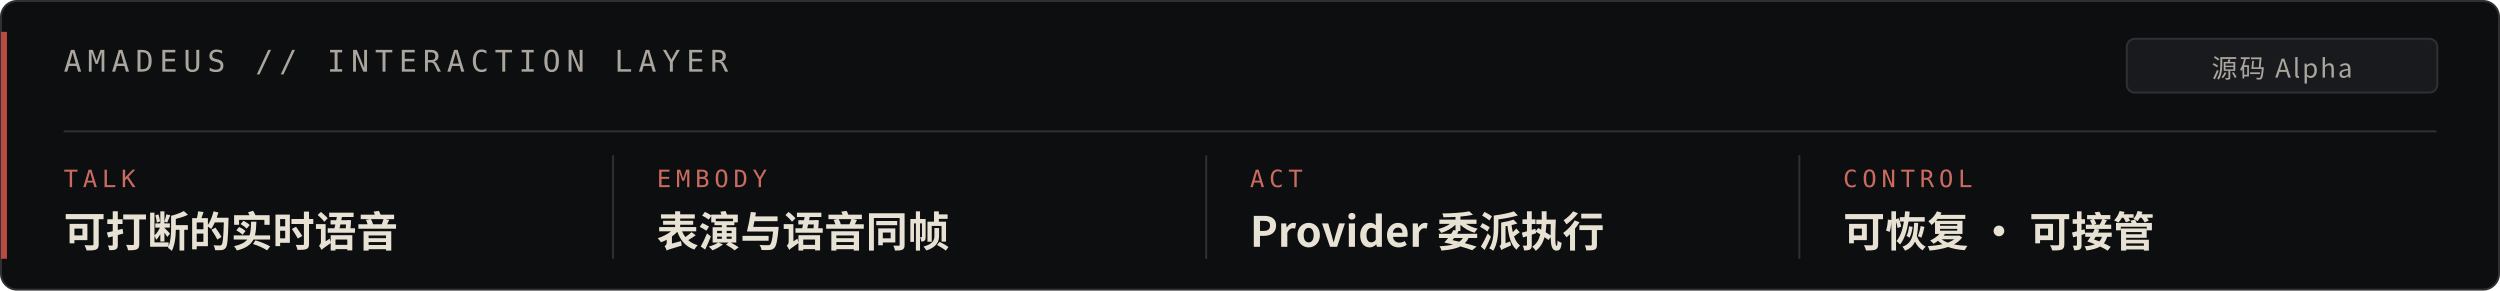
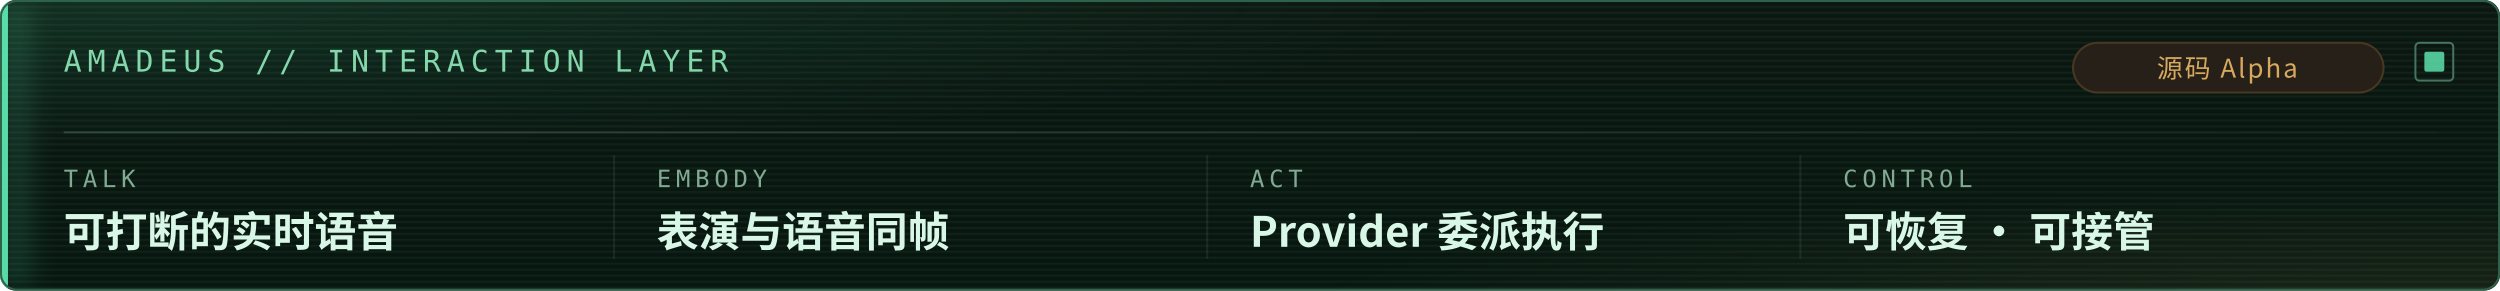
<svg xmlns="http://www.w3.org/2000/svg" viewBox="12 12 1256 146" width="1256" height="146" role="img" aria-label="Amadeus 运行时四层：可打断的实时语音、表演与语音同帧、Provider 委派执行、可恢复可接管">
-   <style>
-     .mono{font-family:ui-monospace,SFMono-Regular,"SF Mono",Menlo,Consolas,"DejaVu Sans Mono",monospace}
-     .body{font-family:"PingFang SC","Microsoft YaHei","Hiragino Sans GB","Noto Sans CJK SC",sans-serif}
-   </style>
-   <rect x="12.5" y="12.5" width="1255" height="145" rx="8" fill="#0d0e10" stroke="#303033" />
-   <path d="M14 28V142" stroke="#b94b43" stroke-width="3" />
-   <text class="mono" x="44" y="48" font-size="15" letter-spacing="3" fill="#aaa69e">AMADEUS // INTERACTION LAYER</text>
-   <rect x="1080.5" y="31.5" width="156" height="27" rx="4" fill="#191a1d" stroke="#303033" />
-   <text class="body" x="1158.5" y="51" font-size="13" letter-spacing="1" fill="#aaa69e" text-anchor="middle">源码 Alpha</text>
-   <path d="M44 78H1236 M320 90V142 M618 90V142 M916 90V142" stroke="#303033" />
-   <text class="mono" x="44" y="106" font-size="12" letter-spacing="2.4" fill="#cb6b60">TALK</text>
-   <text class="body" x="44" y="136" font-size="21" font-weight="600" fill="#e8e2d4">可打断的实时语音</text>
-   <text class="mono" x="342" y="106" font-size="12" letter-spacing="2.4" fill="#cb6b60">EMBODY</text>
-   <text class="body" x="342" y="136" font-size="21" font-weight="600" fill="#e8e2d4">表演与语音同帧</text>
-   <text class="mono" x="640" y="106" font-size="12" letter-spacing="2.4" fill="#cb6b60">ACT</text>
-   <text class="body" x="640" y="136" font-size="21" font-weight="600" fill="#e8e2d4">Provider 委派执行</text>
-   <text class="mono" x="938" y="106" font-size="12" letter-spacing="2.4" fill="#cb6b60">CONTROL</text>
-   <text class="body" x="938" y="136" font-size="21" font-weight="600" fill="#e8e2d4">可恢复 · 可接管</text>
+   <defs>
+     <linearGradient id="s_panel" x1="0" y1="0" x2="0" y2="1">
+       <stop offset="0" stop-color="#0b1711" />
+       <stop offset="1" stop-color="#061710" />
+     </linearGradient>
+     <linearGradient id="s_hair" x1="0" y1="0" x2="1" y2="0">
+       <stop offset="0" stop-color="#a8cdb8" stop-opacity=".22" />
+       <stop offset="1" stop-color="#a8cdb8" stop-opacity=".03" />
+     </linearGradient>
+     <radialGradient id="s_wash" cx="6%" cy="0%" r="52%">
+       <stop offset="0" stop-color="#39c98d" stop-opacity=".14" />
+       <stop offset="1" stop-color="#39c98d" stop-opacity="0" />
+     </radialGradient>
+     <radialGradient id="s_tung" cx="97%" cy="110%" r="46%">
+       <stop offset="0" stop-color="#d7a95f" stop-opacity=".10" />
+       <stop offset="1" stop-color="#d7a95f" stop-opacity="0" />
+     </radialGradient>
+     <pattern id="s_scan" width="3" height="3" patternUnits="userSpaceOnUse">
+       <rect width="3" height="1" fill="#b6f9d5" opacity=".05" />
+     </pattern>
+     <filter id="s_soft" x="-80%" y="-80%" width="260%" height="260%">
+       <feGaussianBlur stdDeviation="6" />
+     </filter>
+     <clipPath id="s_frame">
+       <rect x="12" y="12" width="1256" height="146" rx="8" />
+     </clipPath>
+     <style>
+       .mono{font-family:ui-monospace,SFMono-Regular,"SF Mono",Menlo,Consolas,"DejaVu Sans Mono",monospace}
+       .cjk{font-family:"PingFang SC","Microsoft YaHei","Hiragino Sans GB","Noto Sans CJK SC",sans-serif}
+       .rec{animation:rec 2.2s ease-in-out infinite}
+       @keyframes rec{0%,100%{opacity:1}50%{opacity:.25}}
+       @media (prefers-reduced-motion:reduce){.rec{animation:none}}
+     </style>
+   </defs>
+   <g clip-path="url(#s_frame)">
+     <rect x="12" y="12" width="1256" height="146" fill="url(#s_panel)" />
+     <rect x="12" y="12" width="1256" height="146" fill="url(#s_wash)" />
+     <rect x="12" y="12" width="1256" height="146" fill="url(#s_tung)" />
+     <rect x="12" y="12" width="1256" height="146" fill="url(#s_scan)" />
+     <rect x="12" y="12" width="4" height="146" fill="#61eeb6" opacity=".9" />
+     <rect x="12" y="12" width="16" height="146" fill="#61eeb6" opacity=".13" filter="url(#s_soft)" />
+     <text class="mono" x="44" y="48" font-size="15" letter-spacing="3" fill="#83d7aa">AMADEUS // INTERACTION LAYER</text>
+     <g>
+       <rect x="1053.5" y="33.5" width="156" height="25" rx="12.5" fill="#272018" stroke="#483820" />
+       <text class="cjk" x="1131" y="51" font-size="13" letter-spacing="1" fill="#d7a95f" text-anchor="middle">源码 Alpha</text>
+     </g>
+     <g stroke="#46745d" fill="none">
+       <rect x="1225.5" y="33.5" width="19" height="19" rx="2" />
+     </g>
+     <rect class="rec" x="1230" y="38" width="10" height="10" rx="1" fill="#61eeb6" opacity=".8" />
+     <rect x="44" y="78" width="1192" height="1" fill="url(#s_hair)" />
+     <g fill="#a8cdb8" opacity=".1">
+       <rect x="320" y="90" width="1" height="52" />
+       <rect x="618" y="90" width="1" height="52" />
+       <rect x="916" y="90" width="1" height="52" />
+     </g>
+     <g class="mono" font-size="12" letter-spacing="2.4" fill="#82aa92">
+       <text x="44" y="106">TALK</text>
+       <text x="342" y="106">EMBODY</text>
+       <text x="640" y="106">ACT</text>
+       <text x="938" y="106">CONTROL</text>
+     </g>
+     <g class="cjk" font-size="21" font-weight="600" fill="#d9f7e6">
+       <text x="44" y="136">可打断的实时语音</text>
+       <text x="342" y="136">表演与语音同帧</text>
+       <text x="640" y="136">Provider 委派执行</text>
+       <text x="938" y="136">可恢复 · 可接管</text>
+     </g>
+   </g>
+   <rect x="12.5" y="12.5" width="1255" height="145" rx="8" fill="none" stroke="#2f624a" />
</svg>
